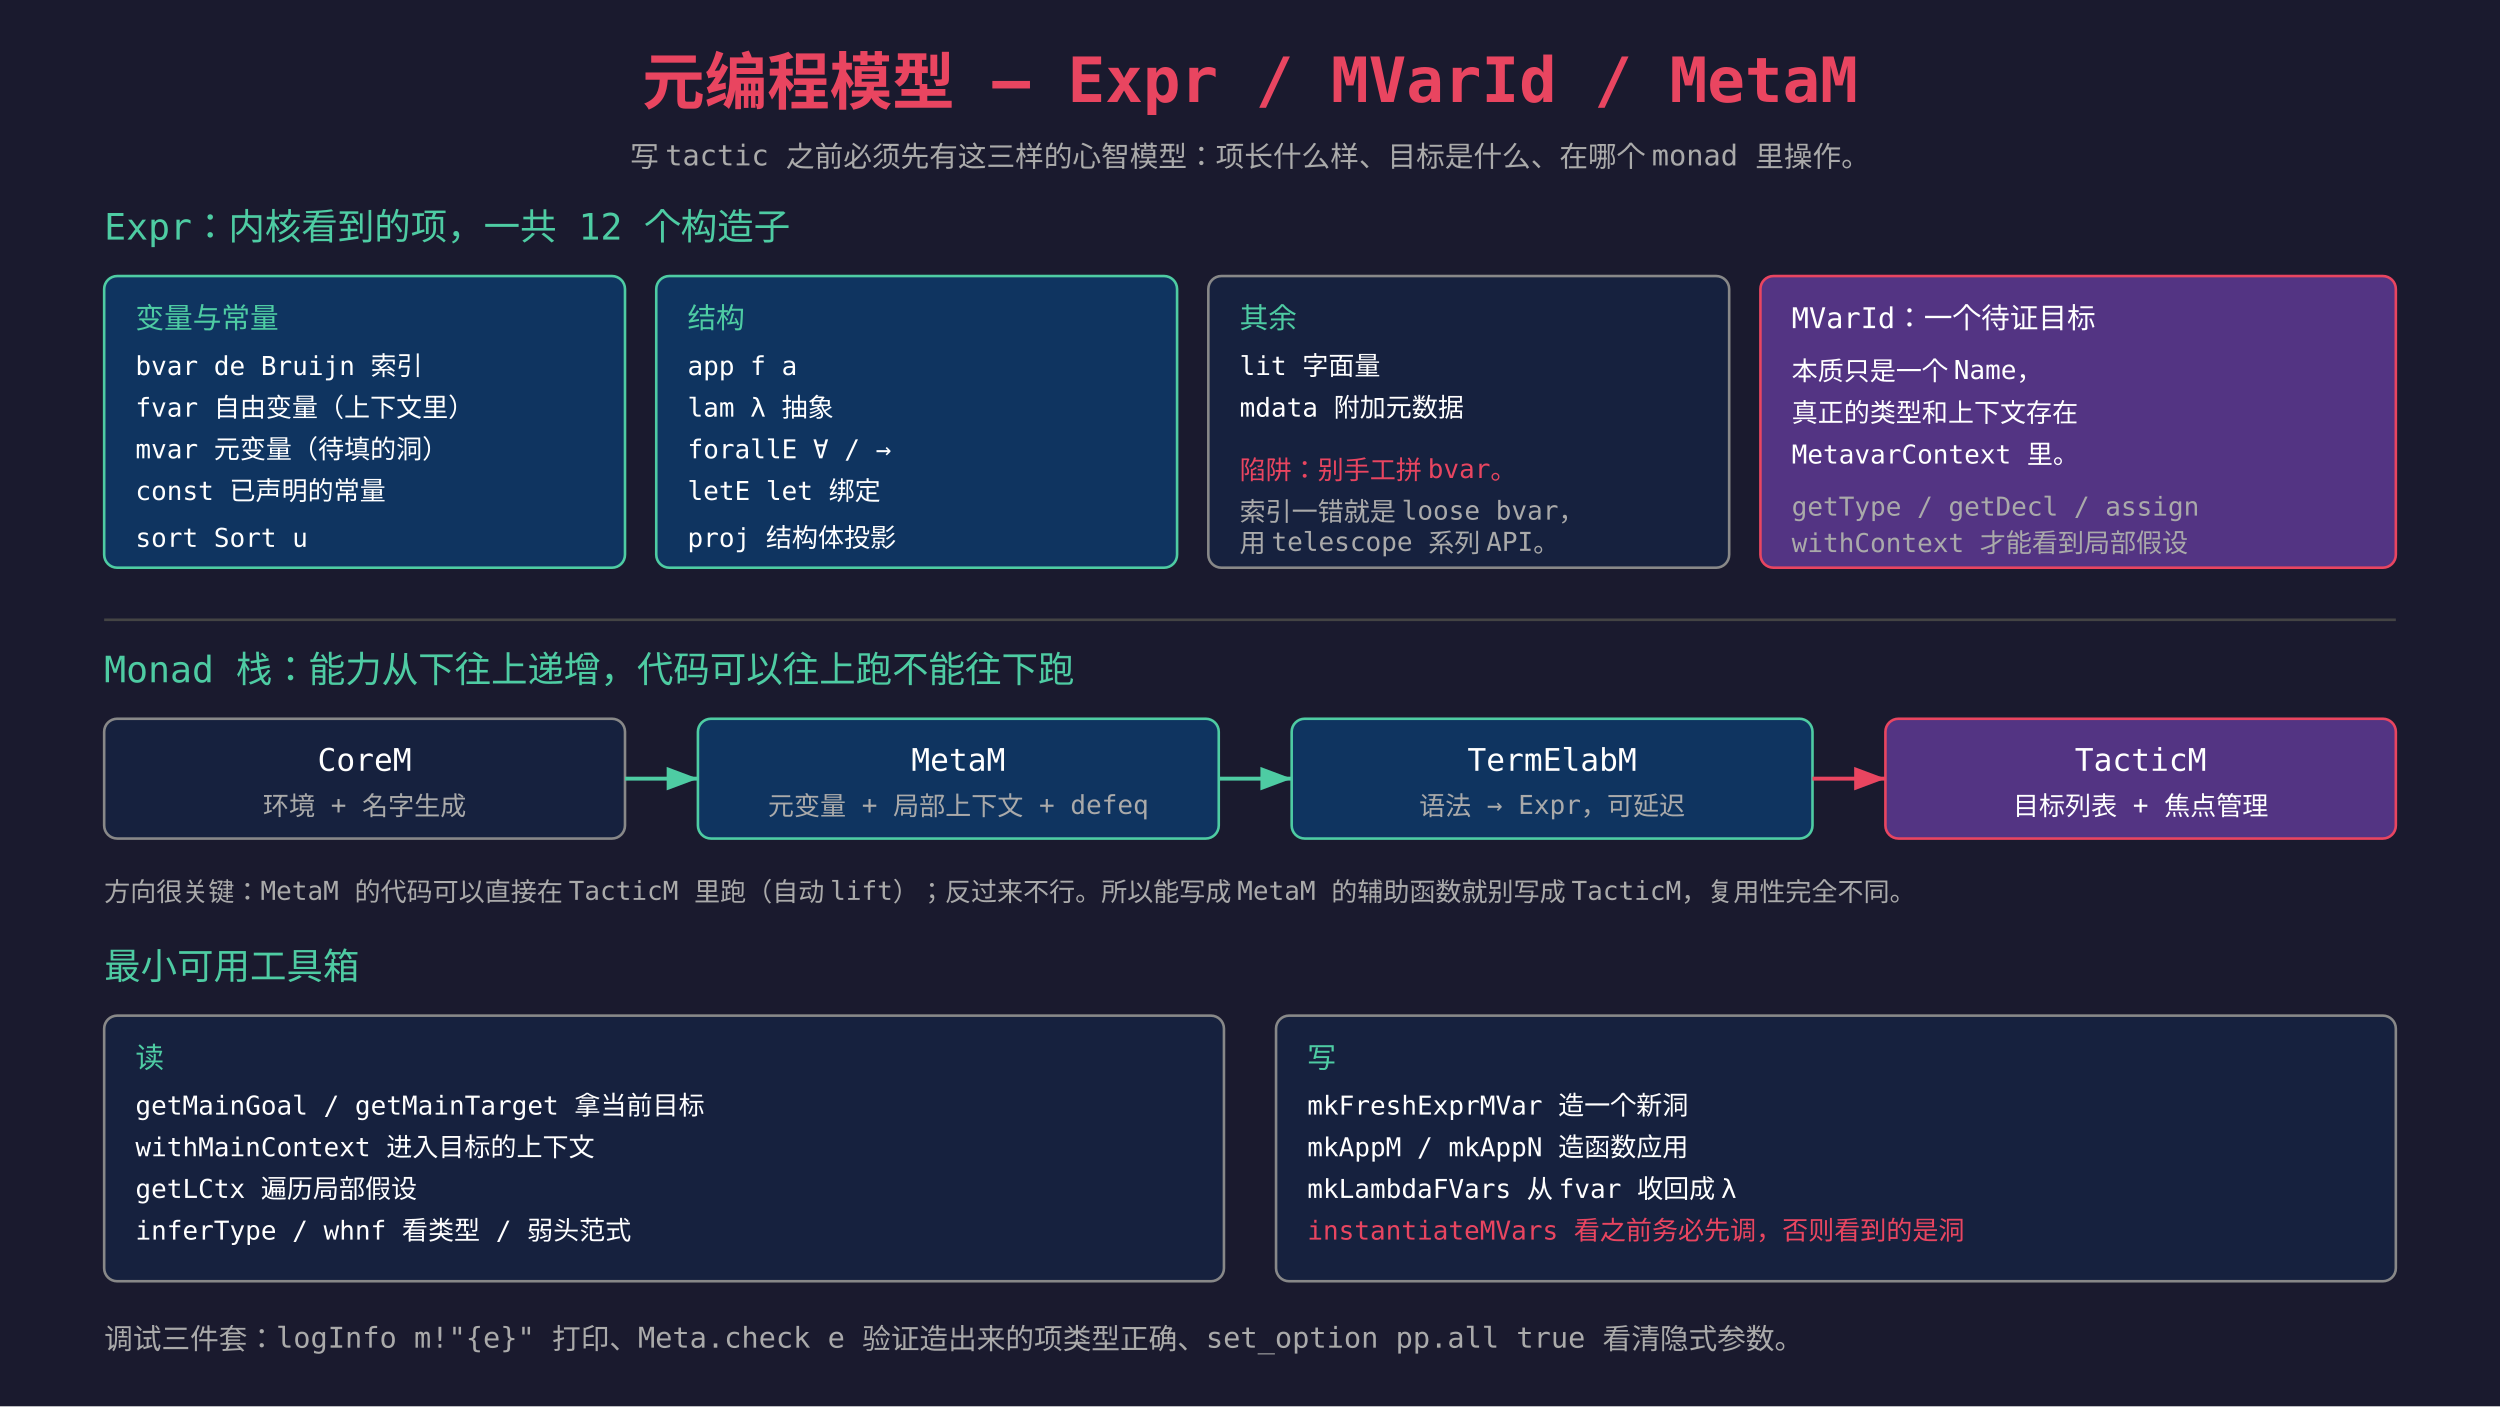
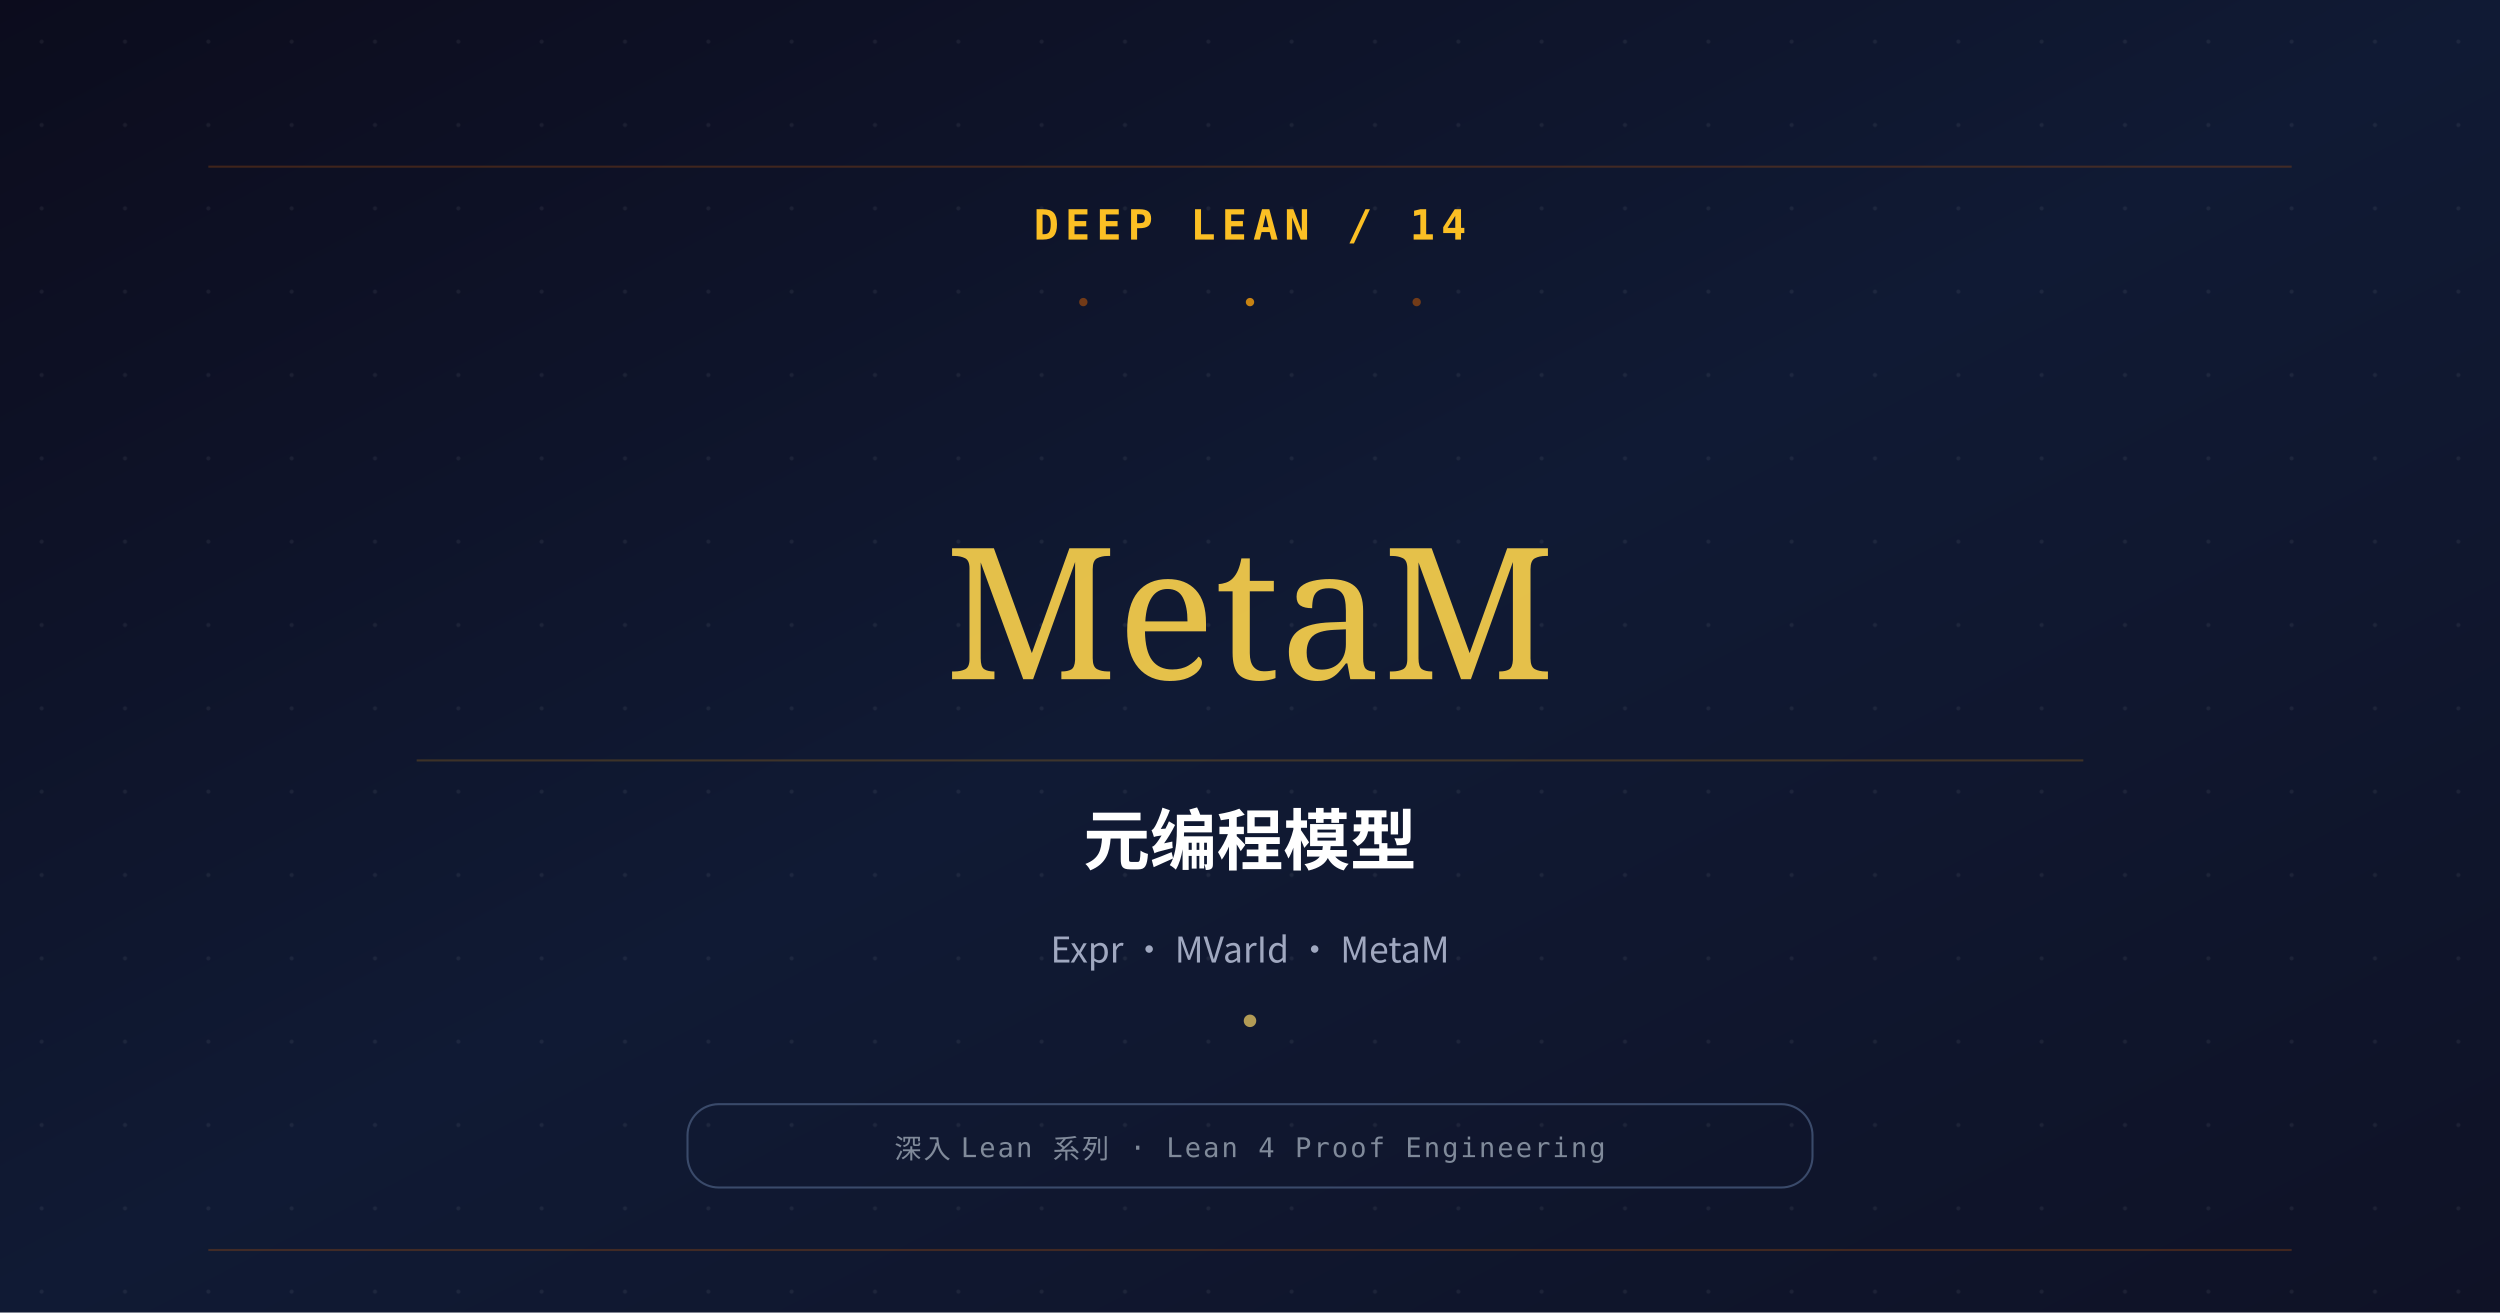
- <svg xmlns="http://www.w3.org/2000/svg" viewBox="0 0 960 540">
-   <rect width="960" height="540" fill="#1a1a2e" />
-   <text x="480" y="40" text-anchor="middle" fill="#e94560" font-family="monospace" font-size="24" font-weight="bold">元编程模型 — Expr / MVarId / MetaM</text>
-   <text x="480" y="64" text-anchor="middle" fill="#aaa" font-family="monospace" font-size="11">写 tactic 之前必须先有这三样的心智模型：项长什么样、目标是什么、在哪个 monad 里操作。</text>
-   <text x="40" y="92" fill="#4ecca3" font-family="monospace" font-size="14">Expr：内核看到的项，一共 12 个构造子</text>
-   <rect x="40" y="106" width="200" height="112" rx="5" fill="#0f3460" stroke="#4ecca3" />
-   <text x="52" y="126" fill="#4ecca3" font-family="monospace" font-size="11">变量与常量</text>
-   <text x="52" y="144" fill="#fff" font-family="monospace" font-size="10">bvar   de Bruijn 索引</text>
-   <text x="52" y="160" fill="#fff" font-family="monospace" font-size="10">fvar   自由变量（上下文里）</text>
-   <text x="52" y="176" fill="#fff" font-family="monospace" font-size="10">mvar   元变量（待填的洞）</text>
-   <text x="52" y="192" fill="#fff" font-family="monospace" font-size="10">const  已声明的常量</text>
-   <text x="52" y="210" fill="#fff" font-family="monospace" font-size="10">sort   Sort u</text>
-   <rect x="252" y="106" width="200" height="112" rx="5" fill="#0f3460" stroke="#4ecca3" />
-   <text x="264" y="126" fill="#4ecca3" font-family="monospace" font-size="11">结构</text>
-   <text x="264" y="144" fill="#fff" font-family="monospace" font-size="10">app     f a</text>
-   <text x="264" y="160" fill="#fff" font-family="monospace" font-size="10">lam     λ 抽象</text>
-   <text x="264" y="176" fill="#fff" font-family="monospace" font-size="10">forallE ∀ / →</text>
-   <text x="264" y="192" fill="#fff" font-family="monospace" font-size="10">letE    let 绑定</text>
-   <text x="264" y="210" fill="#fff" font-family="monospace" font-size="10">proj    结构体投影</text>
-   <rect x="464" y="106" width="200" height="112" rx="5" fill="#16213e" stroke="#888" />
-   <text x="476" y="126" fill="#4ecca3" font-family="monospace" font-size="11">其余</text>
-   <text x="476" y="144" fill="#fff" font-family="monospace" font-size="10">lit     字面量</text>
-   <text x="476" y="160" fill="#fff" font-family="monospace" font-size="10">mdata   附加元数据</text>
-   <text x="476" y="184" fill="#e94560" font-family="monospace" font-size="10">陷阱：别手工拼 bvar。</text>
-   <text x="476" y="200" fill="#aaa" font-family="monospace" font-size="10">索引一错就是 loose bvar，</text>
-   <text x="476" y="212" fill="#aaa" font-family="monospace" font-size="10">用 telescope 系列 API。</text>
-   <rect x="676" y="106" width="244" height="112" rx="5" fill="#533483" stroke="#e94560" />
-   <text x="688" y="126" fill="#fff" font-family="monospace" font-size="11">MVarId：一个待证目标</text>
-   <text x="688" y="146" fill="#fff" font-family="monospace" font-size="10">本质只是一个 Name，</text>
-   <text x="688" y="162" fill="#fff" font-family="monospace" font-size="10">真正的类型和上下文存在</text>
-   <text x="688" y="178" fill="#fff" font-family="monospace" font-size="10">MetavarContext 里。</text>
-   <text x="688" y="198" fill="#aaa" font-family="monospace" font-size="10">getType / getDecl / assign</text>
-   <text x="688" y="212" fill="#aaa" font-family="monospace" font-size="10">withContext 才能看到局部假设</text>
-   <line x1="40" y1="238" x2="920" y2="238" stroke="#444" stroke-width="1" />
-   <text x="40" y="262" fill="#4ecca3" font-family="monospace" font-size="14">Monad 栈：能力从下往上递增，代码可以往上跑不能往下跑</text>
-   <rect x="40" y="276" width="200" height="46" rx="5" fill="#16213e" stroke="#888" />
-   <text x="140" y="296" text-anchor="middle" fill="#fff" font-family="monospace" font-size="12">CoreM</text>
-   <text x="140" y="313" text-anchor="middle" fill="#aaa" font-family="monospace" font-size="10">环境 + 名字生成</text>
-   <line x1="240" y1="299" x2="268" y2="299" stroke="#4ecca3" stroke-width="1.5" marker-end="url(#ar3)" />
-   <rect x="268" y="276" width="200" height="46" rx="5" fill="#0f3460" stroke="#4ecca3" />
-   <text x="368" y="296" text-anchor="middle" fill="#fff" font-family="monospace" font-size="12">MetaM</text>
-   <text x="368" y="313" text-anchor="middle" fill="#aaa" font-family="monospace" font-size="10">元变量 + 局部上下文 + defeq</text>
-   <line x1="468" y1="299" x2="496" y2="299" stroke="#4ecca3" stroke-width="1.5" marker-end="url(#ar3)" />
-   <rect x="496" y="276" width="200" height="46" rx="5" fill="#0f3460" stroke="#4ecca3" />
-   <text x="596" y="296" text-anchor="middle" fill="#fff" font-family="monospace" font-size="12">TermElabM</text>
-   <text x="596" y="313" text-anchor="middle" fill="#aaa" font-family="monospace" font-size="10">语法 → Expr，可延迟</text>
-   <line x1="696" y1="299" x2="724" y2="299" stroke="#e94560" stroke-width="1.5" marker-end="url(#ar2)" />
-   <rect x="724" y="276" width="196" height="46" rx="5" fill="#533483" stroke="#e94560" />
-   <text x="822" y="296" text-anchor="middle" fill="#fff" font-family="monospace" font-size="12">TacticM</text>
-   <text x="822" y="313" text-anchor="middle" fill="#fff" font-family="monospace" font-size="10">目标列表 + 焦点管理</text>
-   <text x="40" y="346" fill="#aaa" font-family="monospace" font-size="10">方向很关键：MetaM 的代码可以直接在 TacticM 里跑（自动 lift）；反过来不行。所以能写成 MetaM 的辅助函数就别写成 TacticM，复用性完全不同。</text>
-   <text x="40" y="376" fill="#4ecca3" font-family="monospace" font-size="14">最小可用工具箱</text>
-   <rect x="40" y="390" width="430" height="102" rx="5" fill="#16213e" stroke="#888" />
-   <text x="52" y="410" fill="#4ecca3" font-family="monospace" font-size="11">读</text>
-   <text x="52" y="428" fill="#fff" font-family="monospace" font-size="10">getMainGoal / getMainTarget   拿当前目标</text>
-   <text x="52" y="444" fill="#fff" font-family="monospace" font-size="10">withMainContext               进入目标的上下文</text>
-   <text x="52" y="460" fill="#fff" font-family="monospace" font-size="10">getLCtx                       遍历局部假设</text>
-   <text x="52" y="476" fill="#fff" font-family="monospace" font-size="10">inferType / whnf               看类型 / 弱头范式</text>
-   <rect x="490" y="390" width="430" height="102" rx="5" fill="#16213e" stroke="#888" />
-   <text x="502" y="410" fill="#4ecca3" font-family="monospace" font-size="11">写</text>
-   <text x="502" y="428" fill="#fff" font-family="monospace" font-size="10">mkFreshExprMVar    造一个新洞</text>
-   <text x="502" y="444" fill="#fff" font-family="monospace" font-size="10">mkAppM / mkAppN    造函数应用</text>
-   <text x="502" y="460" fill="#fff" font-family="monospace" font-size="10">mkLambdaFVars      从 fvar 收回成 λ</text>
-   <text x="502" y="476" fill="#e94560" font-family="monospace" font-size="10">instantiateMVars   看之前务必先调，否则看到的是洞</text>
-   <text x="40" y="518" fill="#aaa" font-family="monospace" font-size="11">调试三件套：logInfo m!"{e}" 打印、Meta.check e 验证造出来的项类型正确、set_option pp.all true 看清隐式参数。</text>
+ <svg xmlns="http://www.w3.org/2000/svg" viewBox="0 0 1200 630">
  <defs>
-     <marker id="ar" markerWidth="8" markerHeight="6" refX="8" refY="3" orient="auto">
-       <path d="M0,0 L8,3 L0,6" fill="#888" />
-     </marker>
-     <marker id="ar2" markerWidth="8" markerHeight="6" refX="8" refY="3" orient="auto">
-       <path d="M0,0 L8,3 L0,6" fill="#e94560" />
-     </marker>
-     <marker id="ar3" markerWidth="8" markerHeight="6" refX="8" refY="3" orient="auto">
-       <path d="M0,0 L8,3 L0,6" fill="#4ecca3" />
-     </marker>
+     <linearGradient id="bg" x1="0%" y1="0%" x2="100%" y2="100%">
+       <stop offset="0%" style="stop-color:#0c0c1d" />
+       <stop offset="50%" style="stop-color:#101a34" />
+       <stop offset="100%" style="stop-color:#0f1226" />
+     </linearGradient>
+     <linearGradient id="accent" x1="0%" y1="0%" x2="100%" y2="0%">
+       <stop offset="0%" style="stop-color:#b45309" />
+       <stop offset="100%" style="stop-color:#f59e0b" />
+     </linearGradient>
+     <pattern id="dots" x="0" y="0" width="40" height="40" patternUnits="userSpaceOnUse">
+       <circle cx="20" cy="20" r="1" fill="white" />
+     </pattern>
  </defs>
+   <rect width="1200" height="630" fill="url(#bg)" />
+   <rect width="1200" height="630" fill="url(#dots)" opacity="0.06" />
+   <line x1="100" y1="80" x2="1100" y2="80" stroke="#b45309" stroke-width="1" opacity="0.3" />
+   <text x="600" y="115" text-anchor="middle" font-family="monospace" font-size="20" font-weight="700" letter-spacing="3" fill="#fbbf24">DEEP LEAN / 14</text>
+   <circle cx="520" cy="145" r="2" fill="#b45309" opacity="0.6" />
+   <circle cx="600" cy="145" r="2" fill="#f59e0b" opacity="0.8" />
+   <circle cx="680" cy="145" r="2" fill="#b45309" opacity="0.6" />
+   <text x="600" y="326" text-anchor="middle" font-family="Georgia, serif" font-size="88" fill="#fcd34d" opacity="0.9">MetaM</text>
+   <line x1="200" y1="365" x2="1000" y2="365" stroke="#f59e0b" stroke-width="1" opacity="0.2" />
+   <text x="600" y="415" text-anchor="middle" font-family="'PingFang SC', 'Noto Sans CJK SC', sans-serif" font-size="32" font-weight="700" fill="white">元编程模型</text>
+   <text x="600" y="462" text-anchor="middle" font-family="'PingFang SC', 'Noto Sans CJK SC', sans-serif" font-size="17" fill="#a0a8c0">Expr · MVarId · MetaM</text>
+   <rect x="330" y="530" width="540" height="40" rx="15" fill="none" stroke="#3a4a6a" stroke-width="1" />
+   <text x="600" y="556" text-anchor="middle" font-family="monospace" font-size="13" fill="#808a9a" letter-spacing="1">深入 Lean 系列 · Lean 4 Proof Engineering</text>
+   <line x1="100" y1="600" x2="1100" y2="600" stroke="#b45309" stroke-width="1" opacity="0.3" />
+   <circle cx="600" cy="490" r="3" fill="#f6d365" opacity="0.7" />
</svg>
